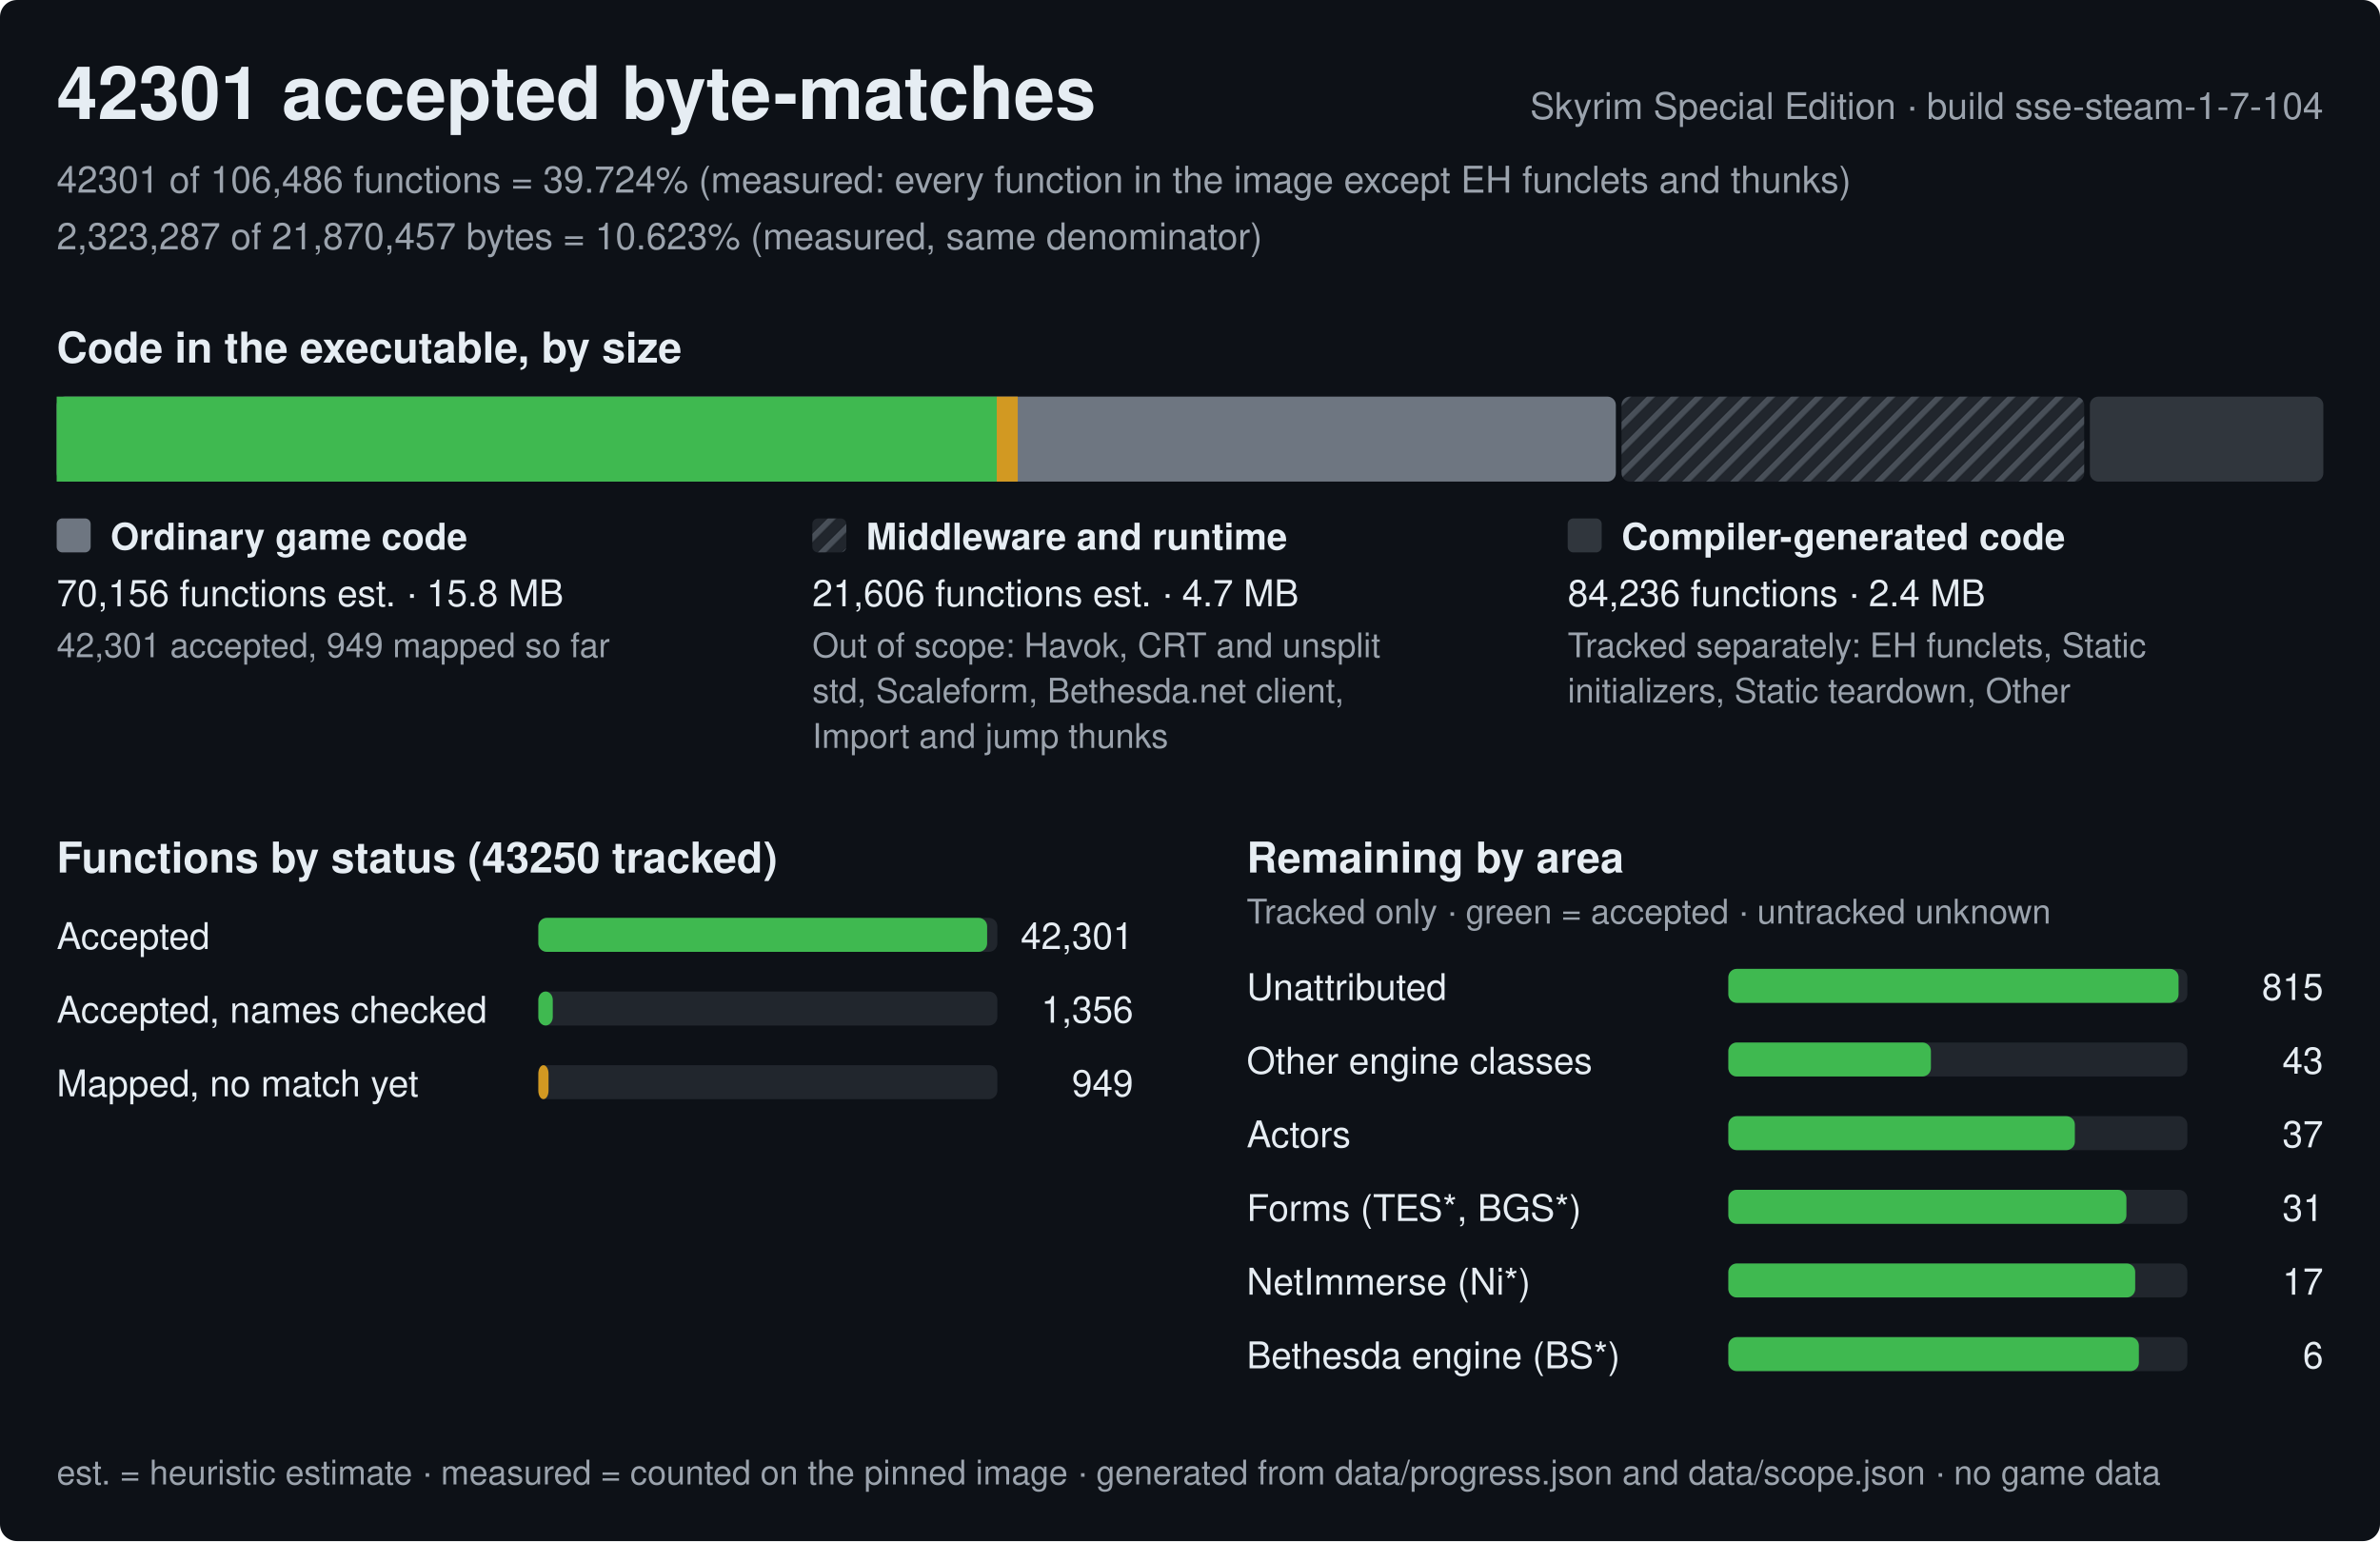
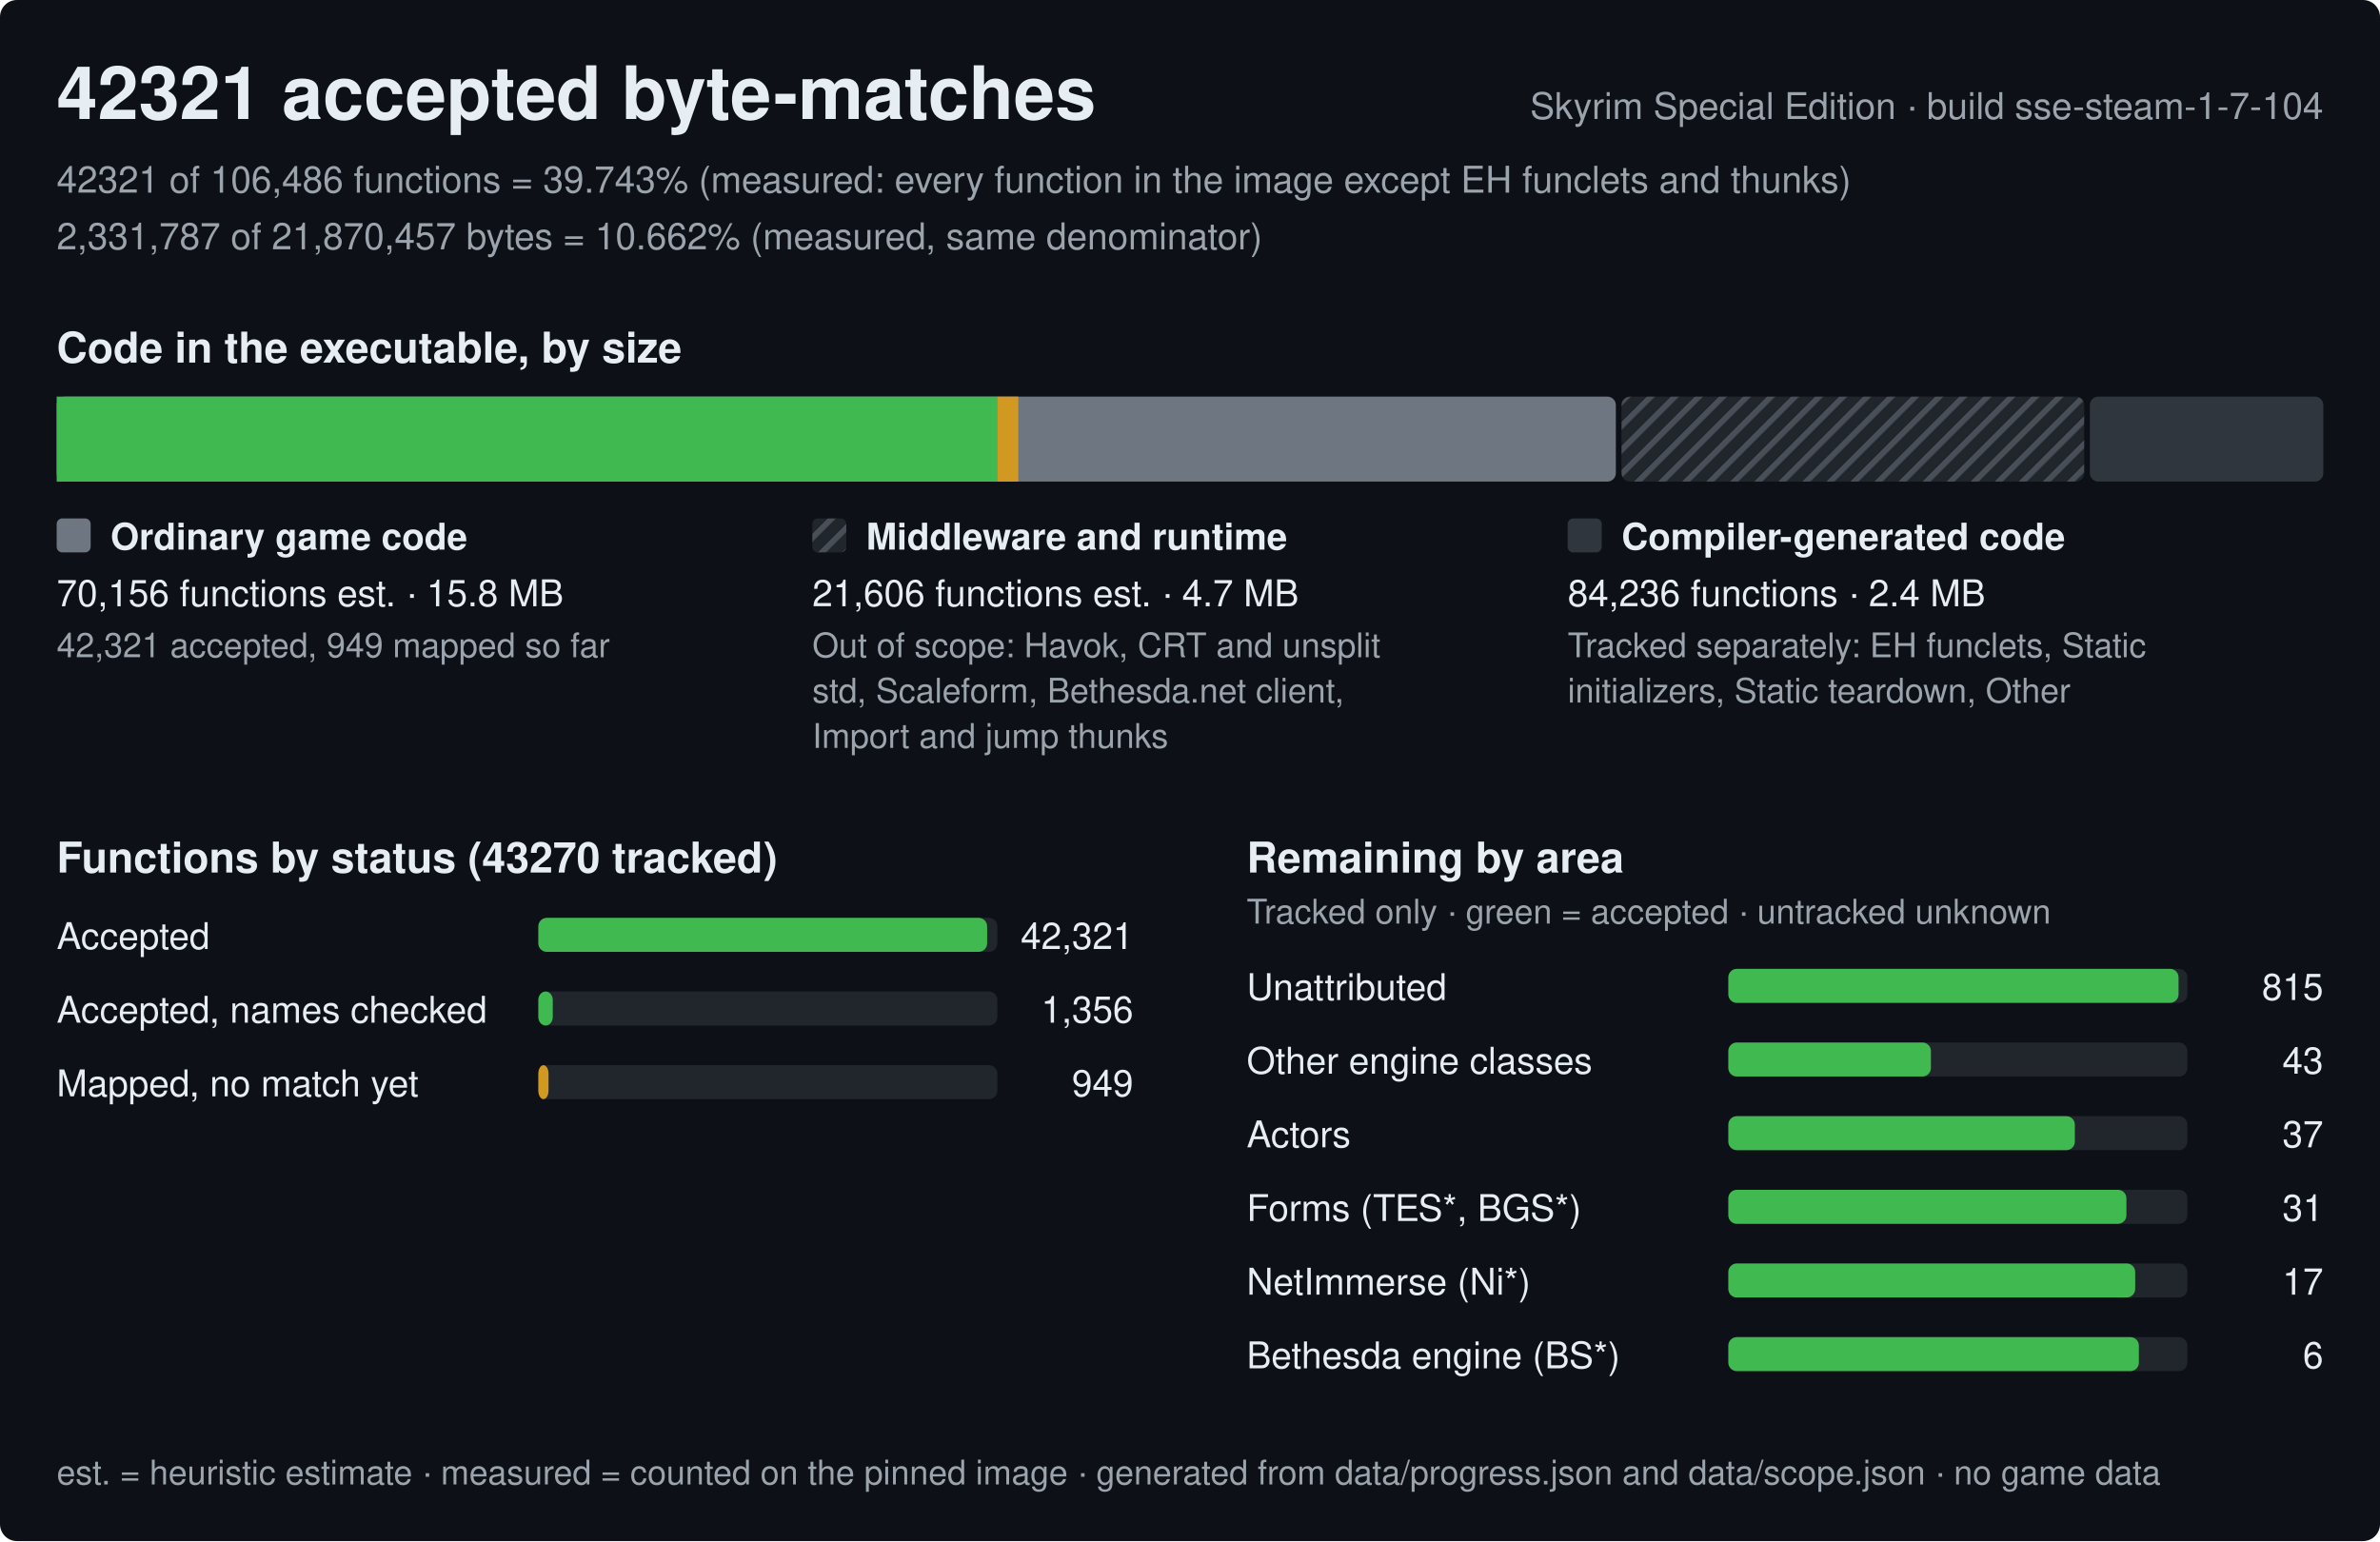
<svg xmlns="http://www.w3.org/2000/svg" width="840" height="544" viewBox="0 0 840 544" role="img" aria-label="Progress of the Skyrim Special Edition byte-matching reconstruction, build sse-steam-1-7-104">
  <style>text{font-family:-apple-system,BlinkMacSystemFont,'Segoe UI',Helvetica,Arial,sans-serif;fill:#e6edf3;white-space:pre}.h{font-size:26px;font-weight:600}.st{font-size:15px;font-weight:600}.lb{font-size:13px;font-weight:600}.bl{font-size:12px;font-weight:600;stroke:#0d1117;stroke-width:3px;paint-order:stroke;stroke-linejoin:round}.rl{font-size:13px}.fn{font-size:12px;fill:#9ba3ad}.mu{fill:#9ba3ad}</style>
  <defs>
    <pattern id="hx" width="6" height="6" patternUnits="userSpaceOnUse" patternTransform="rotate(45)">
      <rect width="6" height="6" fill="#21262d" />
      <rect width="2" height="6" fill="#484f58" />
    </pattern>
  </defs>
  <rect width="840" height="544" rx="6" fill="#0d1117" />
-   <text x="20" y="42" class="h">42301 accepted byte-matches</text>
+   <text x="20" y="42" class="h">42321 accepted byte-matches</text>
  <text x="820" y="42" class="rl mu" text-anchor="end">Skyrim Special Edition · build sse-steam-1-7-104</text>
-   <text x="20" y="68" class="rl mu">42301 of 106,486 functions = 39.724% (measured: every function in the image except EH funclets and thunks)</text>
-   <text x="20" y="88" class="rl mu">2,323,287 of 21,870,457 bytes = 10.623% (measured, same denominator)</text>
+   <text x="20" y="68" class="rl mu">42321 of 106,486 functions = 39.743% (measured: every function in the image except EH funclets and thunks)</text>
+   <text x="20" y="88" class="rl mu">2,331,787 of 21,870,457 bytes = 10.662% (measured, same denominator)</text>
  <text x="20" y="128" class="st">Code in the executable, by size</text>
  <rect x="20" y="140" width="550.3" height="30" rx="3" fill="#6e7681" />
-   <rect x="20" y="140" width="331.8" height="30" fill="#3fb950" />
-   <rect x="351.8" y="140" width="7.4" height="30" fill="#d29922" />
+   <rect x="20" y="140" width="332" height="30" fill="#3fb950" />
+   <rect x="352" y="140" width="7.4" height="30" fill="#d29922" />
  <rect x="572.3" y="140" width="163.3" height="30" rx="3" fill="url(#hx)" />
  <rect x="737.6" y="140" width="82.4" height="30" rx="3" fill="#30363d" />
  <rect x="20" y="183" width="12" height="12" rx="2" fill="#6e7681" />
  <text x="39" y="194" class="lb">Ordinary game code</text>
  <text x="20" y="214" class="rl">70,156 functions est. · 15.8 MB</text>
-   <text x="20" y="232" class="fn">42,301 accepted, 949 mapped so far</text>
+   <text x="20" y="232" class="fn">42,321 accepted, 949 mapped so far</text>
  <rect x="286.7" y="183" width="12" height="12" rx="2" fill="url(#hx)" />
  <text x="305.7" y="194" class="lb">Middleware and runtime</text>
  <text x="286.7" y="214" class="rl">21,606 functions est. · 4.7 MB</text>
  <text x="286.7" y="232" class="fn">Out of scope: Havok, CRT and unsplit</text>
  <text x="286.7" y="248" class="fn">std, Scaleform, Bethesda.net client,</text>
  <text x="286.7" y="264" class="fn">Import and jump thunks</text>
  <rect x="553.3" y="183" width="12" height="12" rx="2" fill="#30363d" />
  <text x="572.3" y="194" class="lb">Compiler-generated code</text>
  <text x="553.3" y="214" class="rl">84,236 functions · 2.4 MB</text>
  <text x="553.3" y="232" class="fn">Tracked separately: EH funclets, Static</text>
  <text x="553.3" y="248" class="fn">initializers, Static teardown, Other</text>
-   <text x="20" y="308" class="st">Functions by status (43250 tracked)</text>
+   <text x="20" y="308" class="st">Functions by status (43270 tracked)</text>
  <text x="20" y="335" class="rl">Accepted</text>
  <rect x="190" y="324" width="162.0" height="12" rx="3" fill="#21262d" />
  <rect x="190" y="324" width="158.4" height="12" rx="3" fill="#3fb950" />
-   <text x="400.0" y="335" class="rl" text-anchor="end">42,301</text>
+   <text x="400.0" y="335" class="rl" text-anchor="end">42,321</text>
  <text x="20" y="361" class="rl">Accepted, names checked</text>
  <rect x="190" y="350" width="162.0" height="12" rx="3" fill="#21262d" />
  <rect x="190" y="350" width="5.1" height="12" rx="3" fill="#3fb950" />
  <text x="400.0" y="361" class="rl" text-anchor="end">1,356</text>
  <text x="20" y="387" class="rl">Mapped, no match yet</text>
  <rect x="190" y="376" width="162.0" height="12" rx="3" fill="#21262d" />
  <rect x="190" y="376" width="3.6" height="12" rx="3" fill="#d29922" />
  <text x="400.0" y="387" class="rl" text-anchor="end">949</text>
  <text x="440.0" y="308" class="st">Remaining by area</text>
  <text x="440.0" y="326" class="fn">Tracked only · green = accepted · untracked unknown</text>
  <text x="440.0" y="353" class="rl">Unattributed</text>
  <rect x="610.0" y="342" width="162.0" height="12" rx="3" fill="#21262d" />
  <rect x="610.0" y="342" width="158.9" height="12" rx="3" fill="#3fb950" />
  <text x="820.0" y="353" class="rl" text-anchor="end">815</text>
  <text x="440.0" y="379" class="rl">Other engine classes</text>
  <rect x="610.0" y="368" width="162.0" height="12" rx="3" fill="#21262d" />
  <rect x="610.0" y="368" width="71.5" height="12" rx="3" fill="#3fb950" />
  <text x="820.0" y="379" class="rl" text-anchor="end">43</text>
  <text x="440.0" y="405" class="rl">Actors</text>
  <rect x="610.0" y="394" width="162.0" height="12" rx="3" fill="#21262d" />
  <rect x="610.0" y="394" width="122.3" height="12" rx="3" fill="#3fb950" />
  <text x="820.0" y="405" class="rl" text-anchor="end">37</text>
  <text x="440.0" y="431" class="rl">Forms (TES*, BGS*)</text>
  <rect x="610.0" y="420" width="162.0" height="12" rx="3" fill="#21262d" />
  <rect x="610.0" y="420" width="140.5" height="12" rx="3" fill="#3fb950" />
  <text x="820.0" y="431" class="rl" text-anchor="end">31</text>
  <text x="440.0" y="457" class="rl">NetImmerse (Ni*)</text>
  <rect x="610.0" y="446" width="162.0" height="12" rx="3" fill="#21262d" />
  <rect x="610.0" y="446" width="143.6" height="12" rx="3" fill="#3fb950" />
  <text x="820.0" y="457" class="rl" text-anchor="end">17</text>
  <text x="440.0" y="483" class="rl">Bethesda engine (BS*)</text>
  <rect x="610.0" y="472" width="162.0" height="12" rx="3" fill="#21262d" />
  <rect x="610.0" y="472" width="144.9" height="12" rx="3" fill="#3fb950" />
  <text x="820.0" y="483" class="rl" text-anchor="end">6</text>
  <text x="20" y="524" class="fn">est. = heuristic estimate · measured = counted on the pinned image · generated from data/progress.json and data/scope.json · no game data</text>
</svg>
